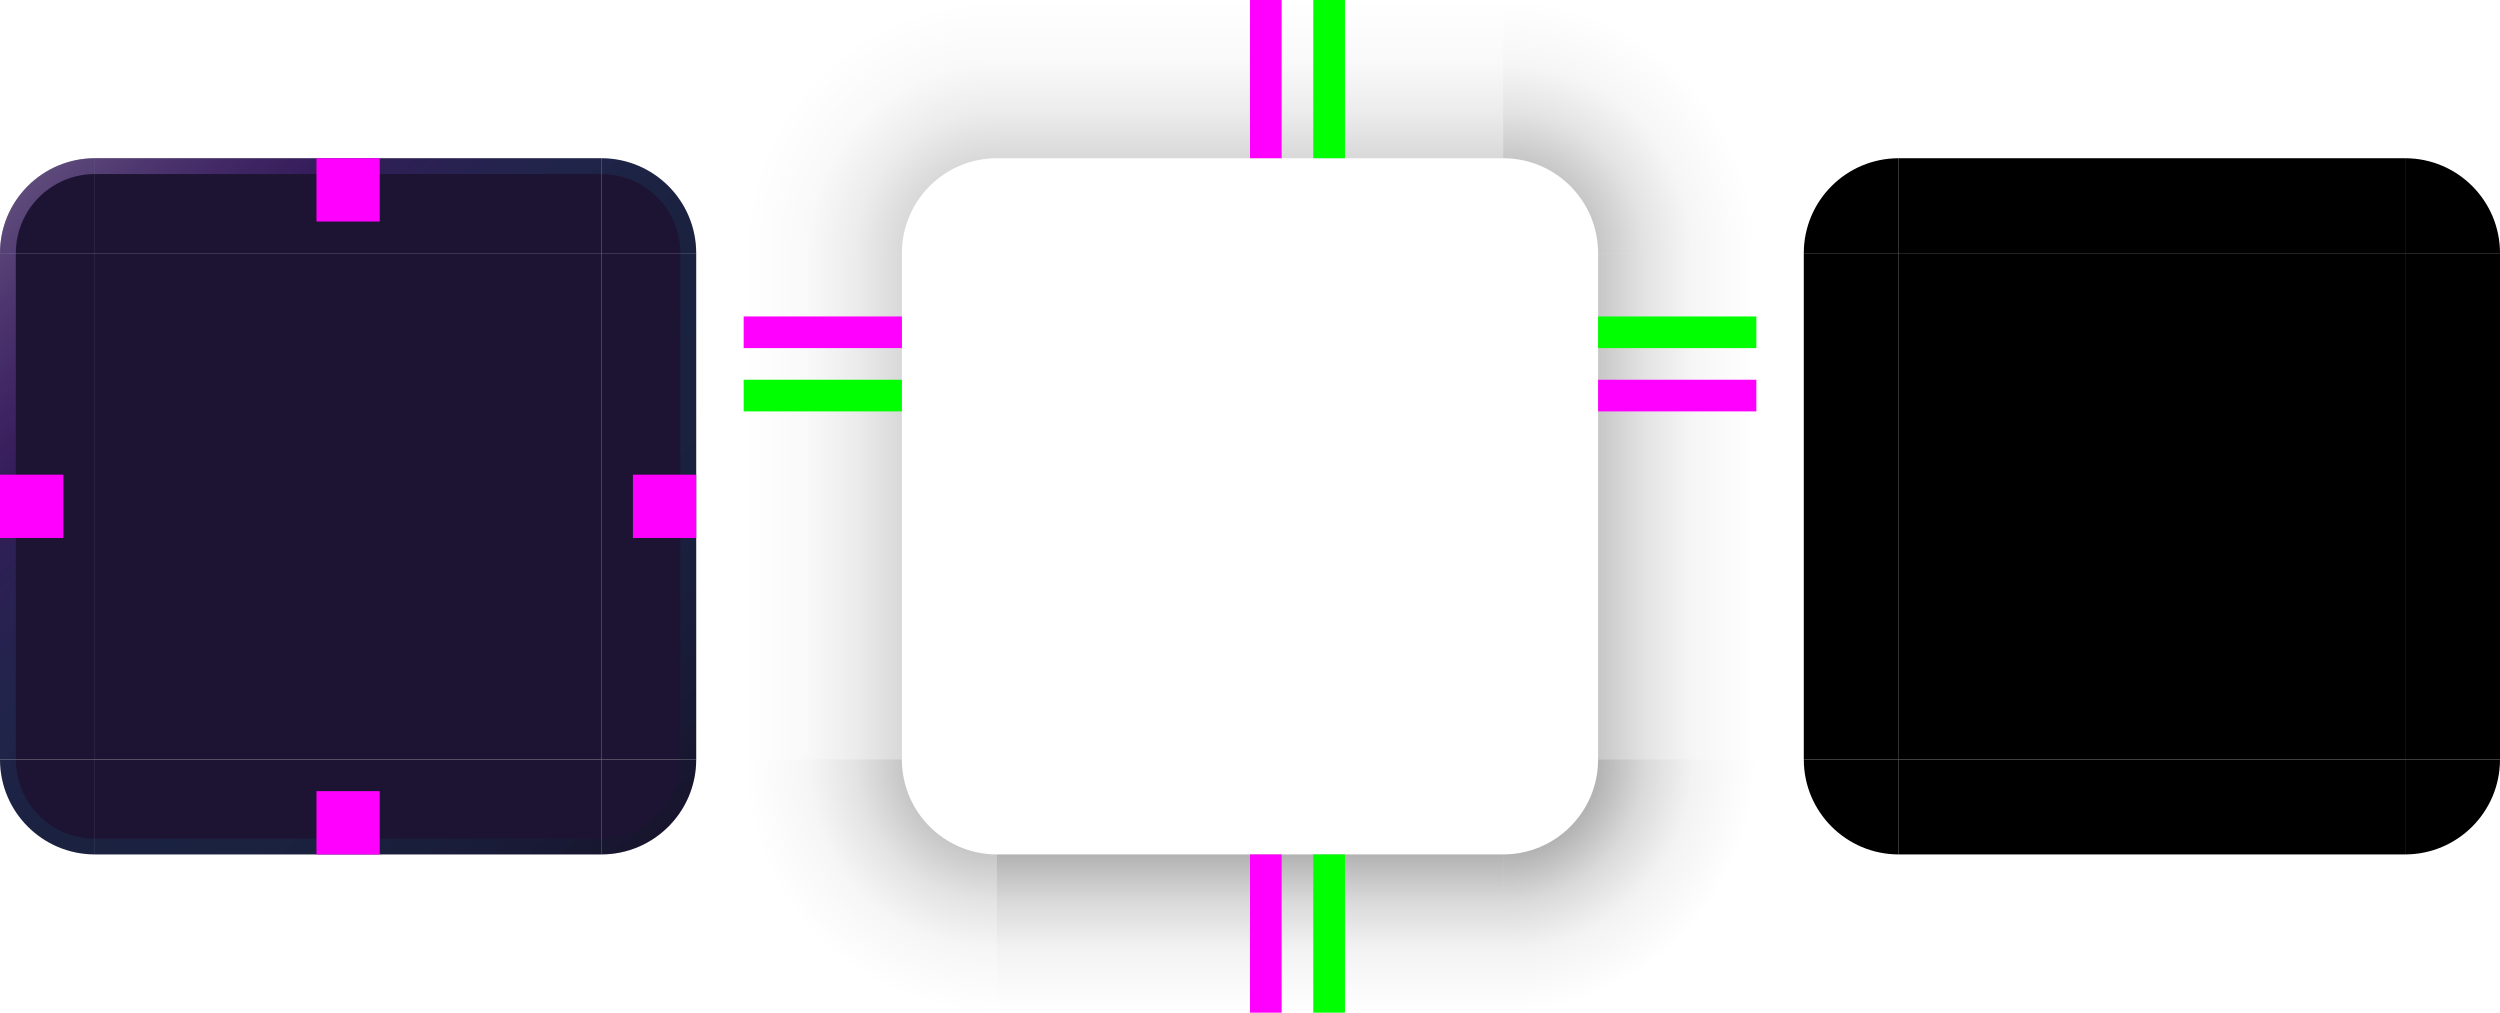
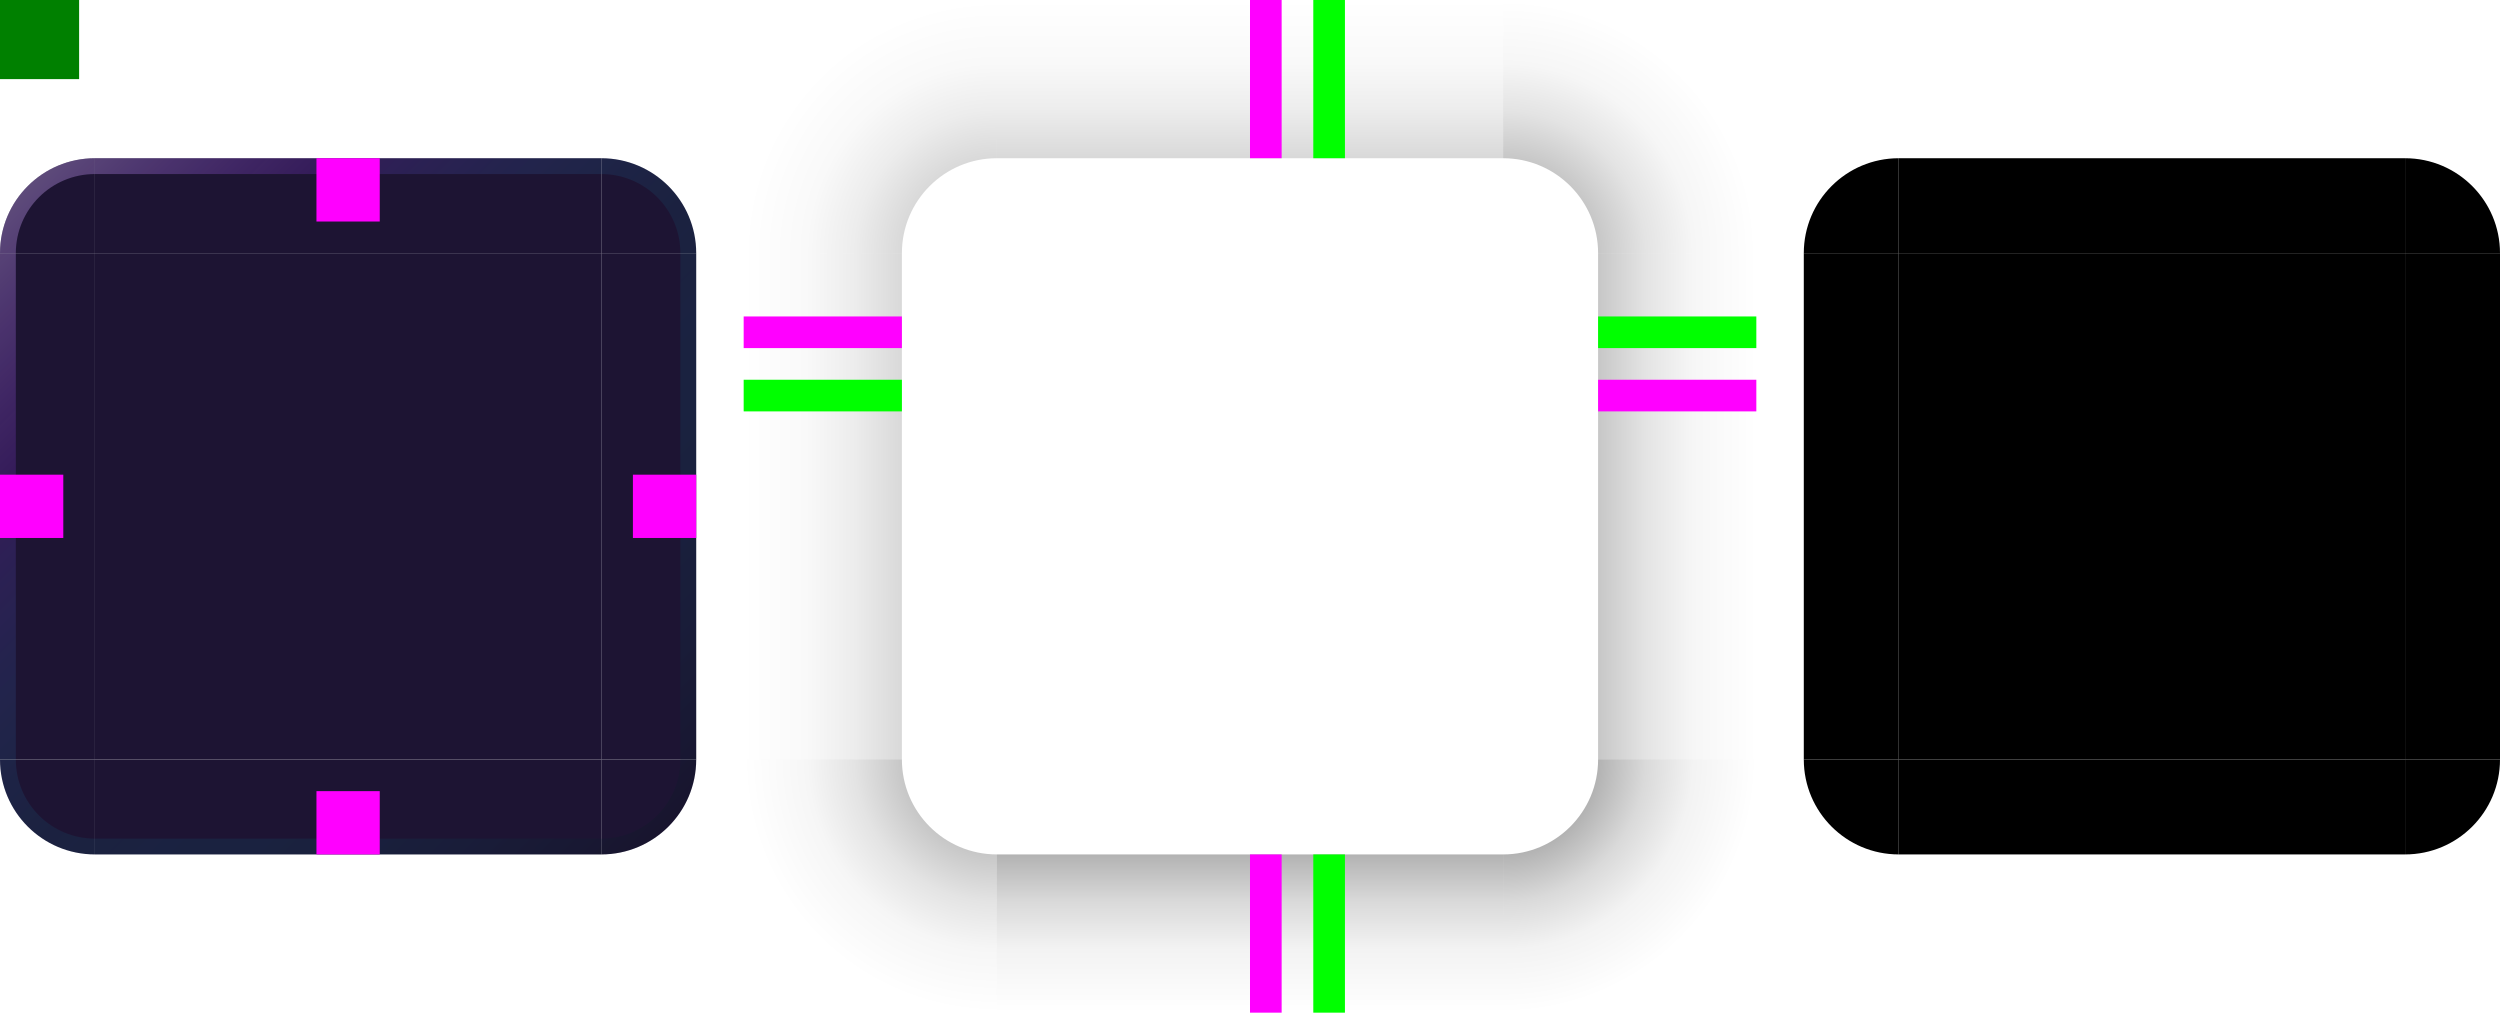
<svg xmlns="http://www.w3.org/2000/svg" version="1.1" width="158" height="64" viewBox="0 0 158 64">
  <defs>
    <linearGradient id="nx-edge-lit" gradientUnits="userSpaceOnUse" x1="0" y1="10" x2="44" y2="54">
      <stop offset="0.0" stop-color="#e2c8ff" stop-opacity="0.384" />
      <stop offset="0.24" stop-color="#9a3cff" stop-opacity="0.186" />
      <stop offset="0.52" stop-color="#00e5ff" stop-opacity="0.062" />
      <stop offset="1.0" stop-color="#000000" stop-opacity="0.186" />
    </linearGradient>
    <linearGradient id="nx-sh-top" gradientUnits="userSpaceOnUse" x1="0" y1="10" x2="0" y2="0">
      <stop offset="0.0" stop-color="#000000" stop-opacity="0.15" />
      <stop offset="0.3" stop-color="#000000" stop-opacity="0.073" />
      <stop offset="0.6" stop-color="#000000" stop-opacity="0.024" />
      <stop offset="1.0" stop-color="#000000" stop-opacity="0.0" />
    </linearGradient>
    <linearGradient id="nx-sh-bottom" gradientUnits="userSpaceOnUse" x1="0" y1="54" x2="0" y2="64">
      <stop offset="0.0" stop-color="#000000" stop-opacity="0.3" />
      <stop offset="0.3" stop-color="#000000" stop-opacity="0.147" />
      <stop offset="0.6" stop-color="#000000" stop-opacity="0.048" />
      <stop offset="1.0" stop-color="#000000" stop-opacity="0.0" />
    </linearGradient>
    <linearGradient id="nx-sh-left" gradientUnits="userSpaceOnUse" x1="57" y1="0" x2="47" y2="0">
      <stop offset="0.0" stop-color="#000000" stop-opacity="0.15" />
      <stop offset="0.3" stop-color="#000000" stop-opacity="0.073" />
      <stop offset="0.6" stop-color="#000000" stop-opacity="0.024" />
      <stop offset="1.0" stop-color="#000000" stop-opacity="0.0" />
    </linearGradient>
    <linearGradient id="nx-sh-right" gradientUnits="userSpaceOnUse" x1="101" y1="0" x2="111" y2="0">
      <stop offset="0.0" stop-color="#000000" stop-opacity="0.22" />
      <stop offset="0.3" stop-color="#000000" stop-opacity="0.108" />
      <stop offset="0.6" stop-color="#000000" stop-opacity="0.035" />
      <stop offset="1.0" stop-color="#000000" stop-opacity="0.0" />
    </linearGradient>
    <radialGradient id="nx-shc-topleft" gradientUnits="userSpaceOnUse" cx="63" cy="16" r="16">
      <stop offset="0" stop-color="#000000" stop-opacity="0.15" />
      <stop offset="0.375" stop-color="#000000" stop-opacity="0.15" />
      <stop offset="0.562" stop-color="#000000" stop-opacity="0.073" />
      <stop offset="0.75" stop-color="#000000" stop-opacity="0.024" />
      <stop offset="1.0" stop-color="#000000" stop-opacity="0.0" />
    </radialGradient>
    <radialGradient id="nx-shc-topright" gradientUnits="userSpaceOnUse" cx="95" cy="16" r="16">
      <stop offset="0" stop-color="#000000" stop-opacity="0.22" />
      <stop offset="0.375" stop-color="#000000" stop-opacity="0.22" />
      <stop offset="0.562" stop-color="#000000" stop-opacity="0.108" />
      <stop offset="0.75" stop-color="#000000" stop-opacity="0.035" />
      <stop offset="1.0" stop-color="#000000" stop-opacity="0.0" />
    </radialGradient>
    <radialGradient id="nx-shc-bottomleft" gradientUnits="userSpaceOnUse" cx="63" cy="48" r="16">
      <stop offset="0" stop-color="#000000" stop-opacity="0.22" />
      <stop offset="0.375" stop-color="#000000" stop-opacity="0.22" />
      <stop offset="0.562" stop-color="#000000" stop-opacity="0.108" />
      <stop offset="0.75" stop-color="#000000" stop-opacity="0.035" />
      <stop offset="1.0" stop-color="#000000" stop-opacity="0.0" />
    </radialGradient>
    <radialGradient id="nx-shc-bottomright" gradientUnits="userSpaceOnUse" cx="95" cy="48" r="16">
      <stop offset="0" stop-color="#000000" stop-opacity="0.3" />
      <stop offset="0.375" stop-color="#000000" stop-opacity="0.3" />
      <stop offset="0.562" stop-color="#000000" stop-opacity="0.147" />
      <stop offset="0.75" stop-color="#000000" stop-opacity="0.048" />
      <stop offset="1.0" stop-color="#000000" stop-opacity="0.0" />
    </radialGradient>
  </defs>
  <g id="topleft">
    <path d="M 0,16 H 6 V 10 A 6,6 0 0 0 0,16 Z" fill="#1d1433" />
    <path d="M 6,10 A 6,6 0 0 0 0,16 H 1 A 5,5 0 0 1 6,11 Z" fill="url(#nx-edge-lit)" />
  </g>
  <g id="top">
    <rect x="6" y="10" width="32" height="6" fill="#1d1433" />
    <rect x="6" y="10" width="32" height="1" fill="url(#nx-edge-lit)" />
  </g>
  <g id="topright">
    <path d="M 38,10 V 16 H 44 A 6,6 0 0 0 38,10 Z" fill="#1d1433" />
    <path d="M 44,16 A 6,6 0 0 0 38,10 V 11 A 5,5 0 0 1 43,16 Z" fill="url(#nx-edge-lit)" />
  </g>
  <g id="left">
    <rect x="0" y="16" width="6" height="32" fill="#1d1433" />
    <rect x="0" y="16" width="1" height="32" fill="url(#nx-edge-lit)" />
  </g>
  <g id="center">
    <rect x="6" y="16" width="32" height="32" fill="#1d1433" />
  </g>
  <g id="right">
    <rect x="38" y="16" width="6" height="32" fill="#1d1433" />
    <rect x="43" y="16" width="1" height="32" fill="url(#nx-edge-lit)" />
  </g>
  <g id="bottomleft">
    <path d="M 6,54 V 48 H 0 A 6,6 0 0 0 6,54 Z" fill="#1d1433" />
    <path d="M 0,48 A 6,6 0 0 0 6,54 V 53 A 5,5 0 0 1 1,48 Z" fill="url(#nx-edge-lit)" />
  </g>
  <g id="bottom">
    <rect x="6" y="48" width="32" height="6" fill="#1d1433" />
    <rect x="6" y="53" width="32" height="1" fill="url(#nx-edge-lit)" />
  </g>
  <g id="bottomright">
    <path d="M 38,54 V 48 H 44 A 6,6 0 0 1 38,54 Z" fill="#1d1433" />
    <path d="M 44,48 A 6,6 0 0 1 38,54 V 53 A 5,5 0 0 0 43,48 Z" fill="url(#nx-edge-lit)" />
  </g>
+   <rect id="hint-stretch-borders" x="0" y="0" width="5" height="5" fill="#008000" />
  <rect id="hint-top-margin" x="20" y="10" width="4" height="4" fill="#ff00ff" />
  <rect id="hint-bottom-margin" x="20" y="50" width="4" height="4" fill="#ff00ff" />
  <rect id="hint-left-margin" x="0" y="30" width="4" height="4" fill="#ff00ff" />
  <rect id="hint-right-margin" x="40" y="30" width="4" height="4" fill="#ff00ff" />
  <rect id="hint-top-inset" x="20" y="10" width="4" height="0" fill="#00ff00" />
  <rect id="hint-bottom-inset" x="20" y="54" width="4" height="0" fill="#00ff00" />
  <rect id="hint-left-inset" x="0" y="30" width="0" height="4" fill="#00ff00" />
  <rect id="hint-right-inset" x="44" y="30" width="0" height="4" fill="#00ff00" />
  <path id="mask-topleft" d="M 114,16 H 120 V 10 A 6,6 0 0 0 114,16 Z" fill="#000000" />
  <rect id="mask-top" x="120" y="10" width="32" height="6" fill="#000000" />
  <path id="mask-topright" d="M 152,10 V 16 H 158 A 6,6 0 0 0 152,10 Z" fill="#000000" />
  <rect id="mask-left" x="114" y="16" width="6" height="32" fill="#000000" />
  <rect id="mask-center" x="120" y="16" width="32" height="32" fill="#000000" />
  <rect id="mask-right" x="152" y="16" width="6" height="32" fill="#000000" />
  <path id="mask-bottomleft" d="M 120,54 V 48 H 114 A 6,6 0 0 0 120,54 Z" fill="#000000" />
  <rect id="mask-bottom" x="120" y="48" width="32" height="6" fill="#000000" />
  <path id="mask-bottomright" d="M 152,54 V 48 H 158 A 6,6 0 0 1 152,54 Z" fill="#000000" />
  <g id="shadow-topleft">
    <path d="M 63,10 A 6,6 0 0 0 57,16 H 47 V 0 H 63 Z" fill="url(#nx-shc-topleft)" />
    <path d="M 57,16 H 63 V 10 A 6,6 0 0 0 57,16 Z" fill="#000000" fill-opacity="0.001" />
  </g>
  <g id="shadow-top">
    <rect x="63" y="0" width="32" height="10" fill="url(#nx-sh-top)" />
    <rect x="63" y="10" width="32" height="6" fill="#000000" fill-opacity="0.001" />
  </g>
  <g id="shadow-topright">
    <path d="M 95,10 A 6,6 0 0 1 101,16 H 111 V 0 H 95 Z" fill="url(#nx-shc-topright)" />
    <path d="M 95,10 V 16 H 101 A 6,6 0 0 0 95,10 Z" fill="#000000" fill-opacity="0.001" />
  </g>
  <g id="shadow-left">
    <rect x="47" y="16" width="10" height="32" fill="url(#nx-sh-left)" />
    <rect x="57" y="16" width="6" height="32" fill="#000000" fill-opacity="0.001" />
  </g>
  <g id="shadow-center">
    <rect x="63" y="16" width="32" height="32" fill="#000000" fill-opacity="0.001" />
  </g>
  <g id="shadow-right">
    <rect x="101" y="16" width="10" height="32" fill="url(#nx-sh-right)" />
    <rect x="95" y="16" width="6" height="32" fill="#000000" fill-opacity="0.001" />
  </g>
  <g id="shadow-bottomleft">
    <path d="M 57,48 A 6,6 0 0 0 63,54 V 64 H 47 V 48 Z" fill="url(#nx-shc-bottomleft)" />
    <path d="M 63,54 V 48 H 57 A 6,6 0 0 0 63,54 Z" fill="#000000" fill-opacity="0.001" />
  </g>
  <g id="shadow-bottom">
    <rect x="63" y="54" width="32" height="10" fill="url(#nx-sh-bottom)" />
    <rect x="63" y="48" width="32" height="6" fill="#000000" fill-opacity="0.001" />
  </g>
  <g id="shadow-bottomright">
    <path d="M 101,48 A 6,6 0 0 1 95,54 V 64 H 111 V 48 Z" fill="url(#nx-shc-bottomright)" />
    <path d="M 95,54 V 48 H 101 A 6,6 0 0 1 95,54 Z" fill="#000000" fill-opacity="0.001" />
  </g>
  <rect id="shadow-hint-top-margin" x="79" y="0" width="2" height="10" fill="#ff00ff" />
  <rect id="shadow-hint-bottom-margin" x="79" y="54" width="2" height="10" fill="#ff00ff" />
  <rect id="shadow-hint-left-margin" x="47" y="20" width="10" height="2" fill="#ff00ff" />
  <rect id="shadow-hint-right-margin" x="101" y="24" width="10" height="2" fill="#ff00ff" />
  <rect id="shadow-hint-top-inset" x="83" y="0" width="2" height="10" fill="#00ff00" />
  <rect id="shadow-hint-bottom-inset" x="83" y="54" width="2" height="10" fill="#00ff00" />
  <rect id="shadow-hint-left-inset" x="47" y="24" width="10" height="2" fill="#00ff00" />
  <rect id="shadow-hint-right-inset" x="101" y="20" width="10" height="2" fill="#00ff00" />
</svg>
